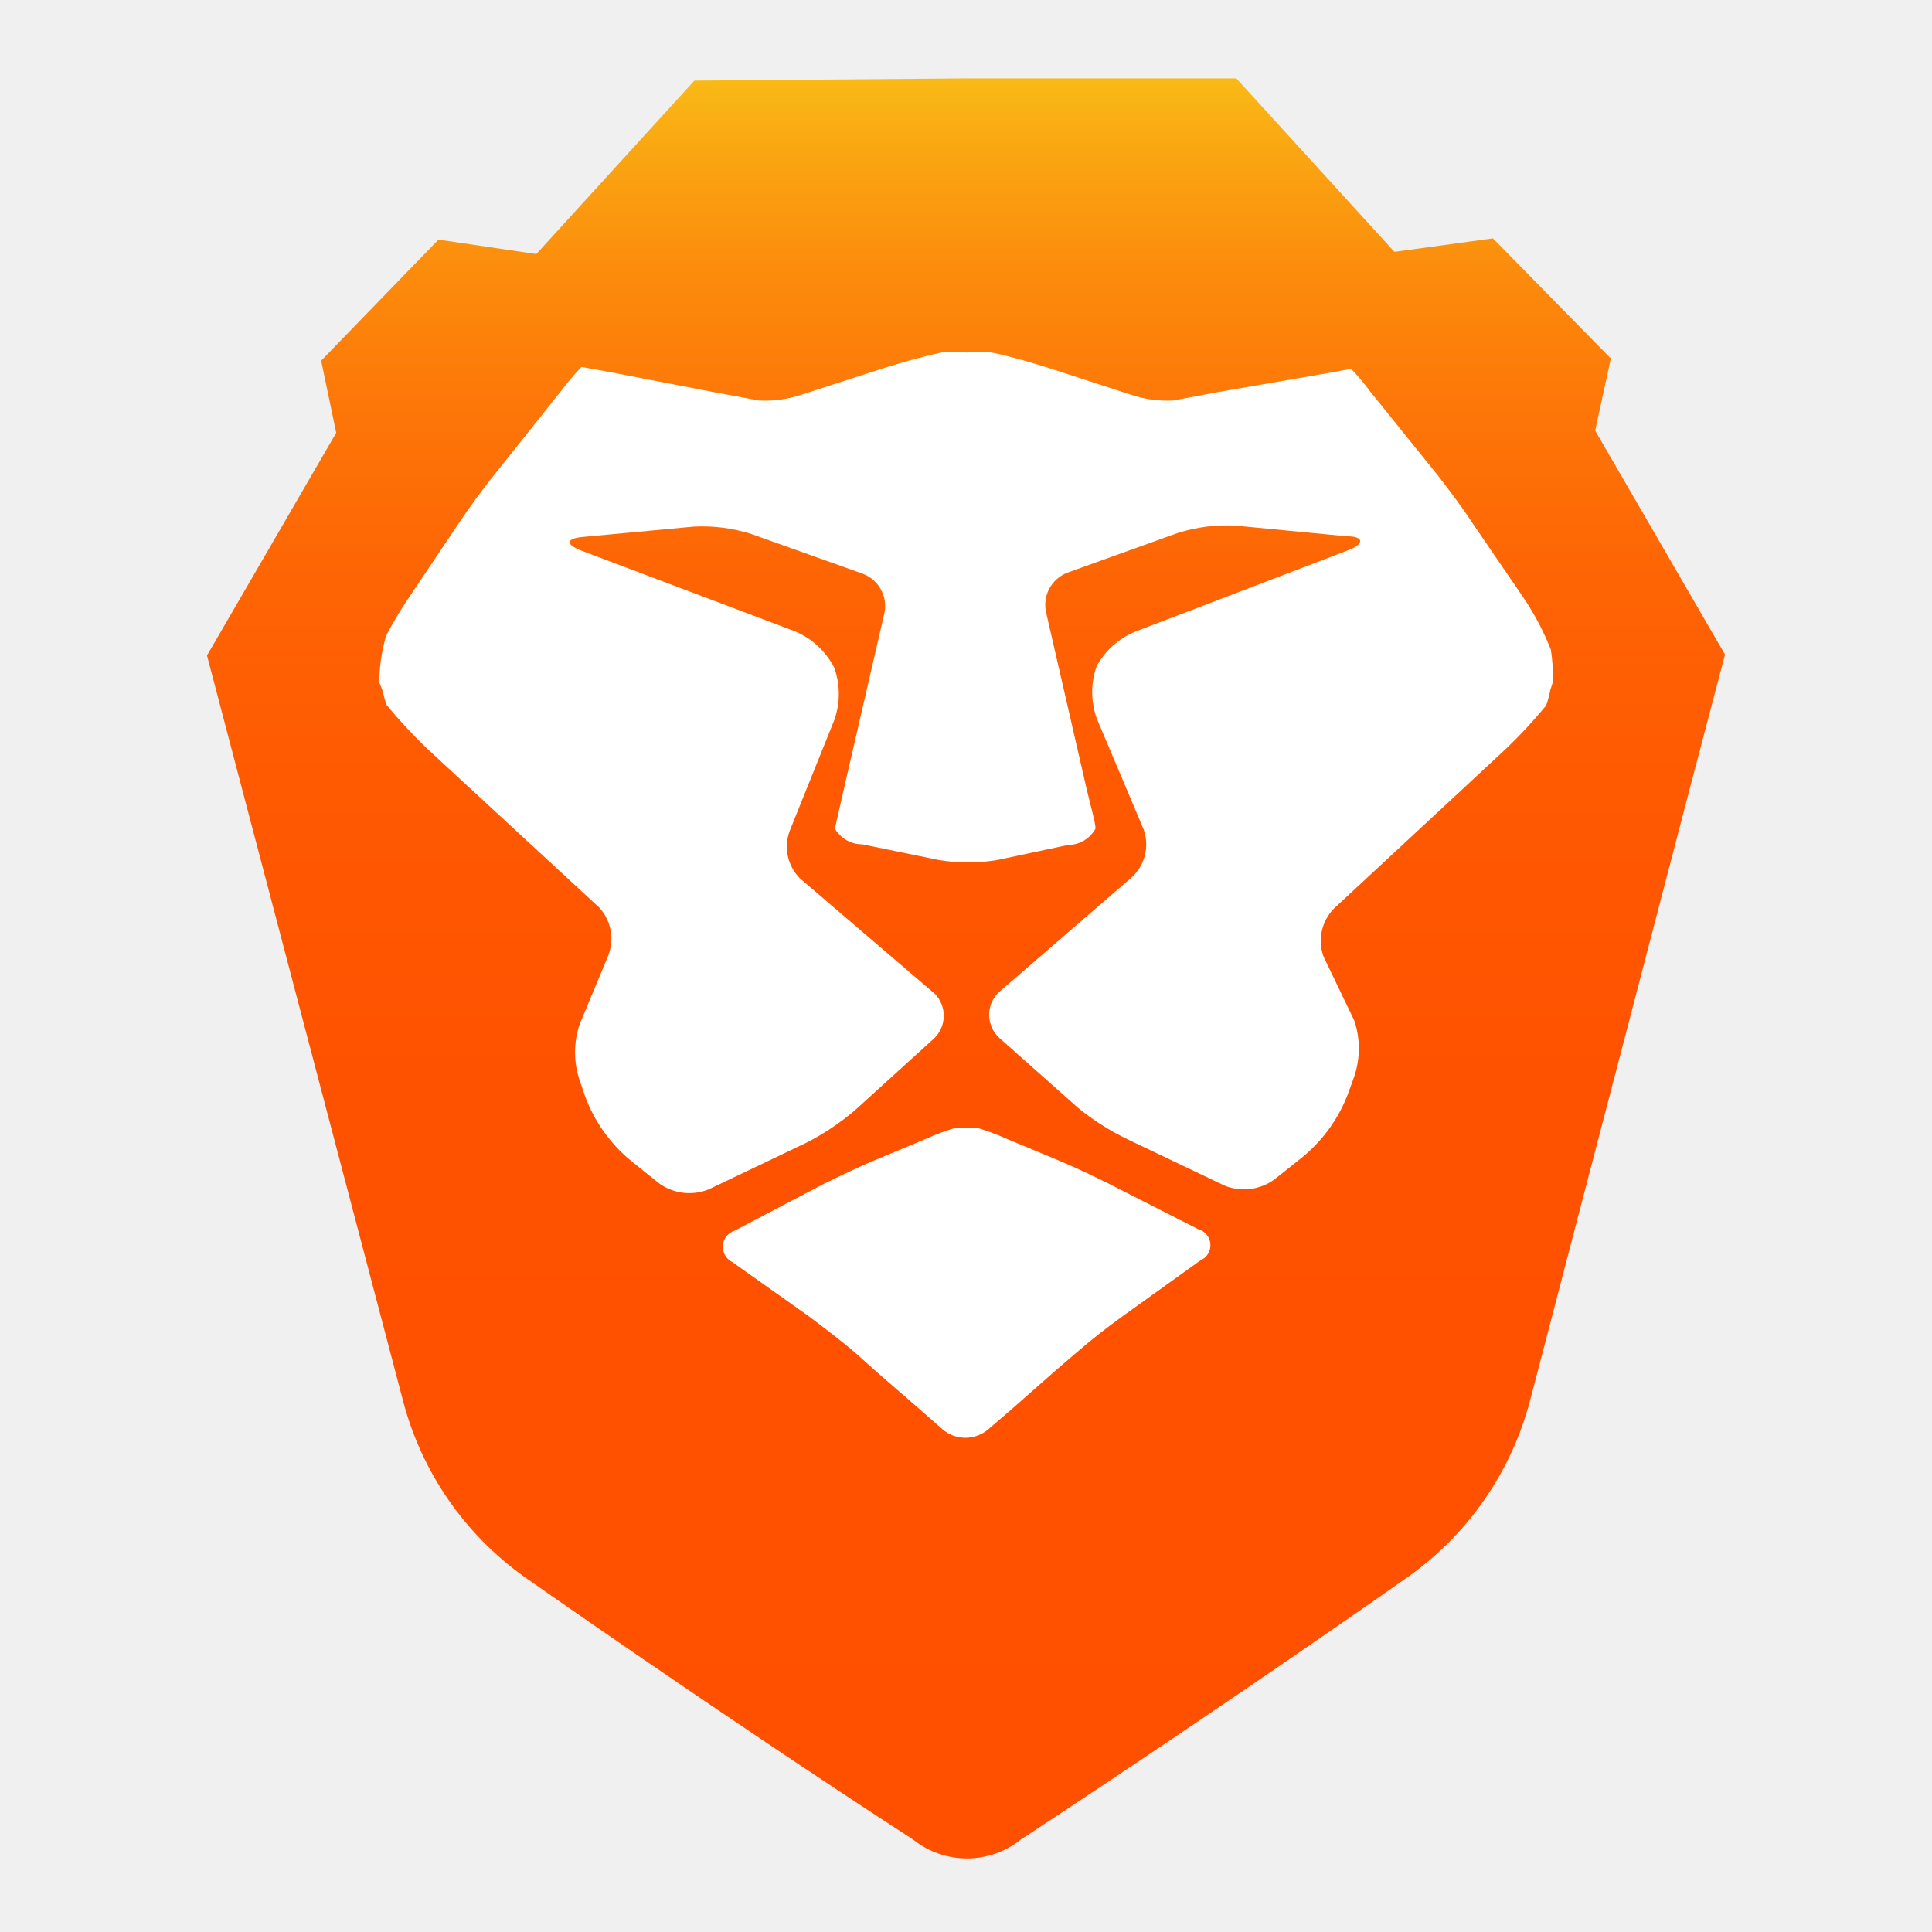
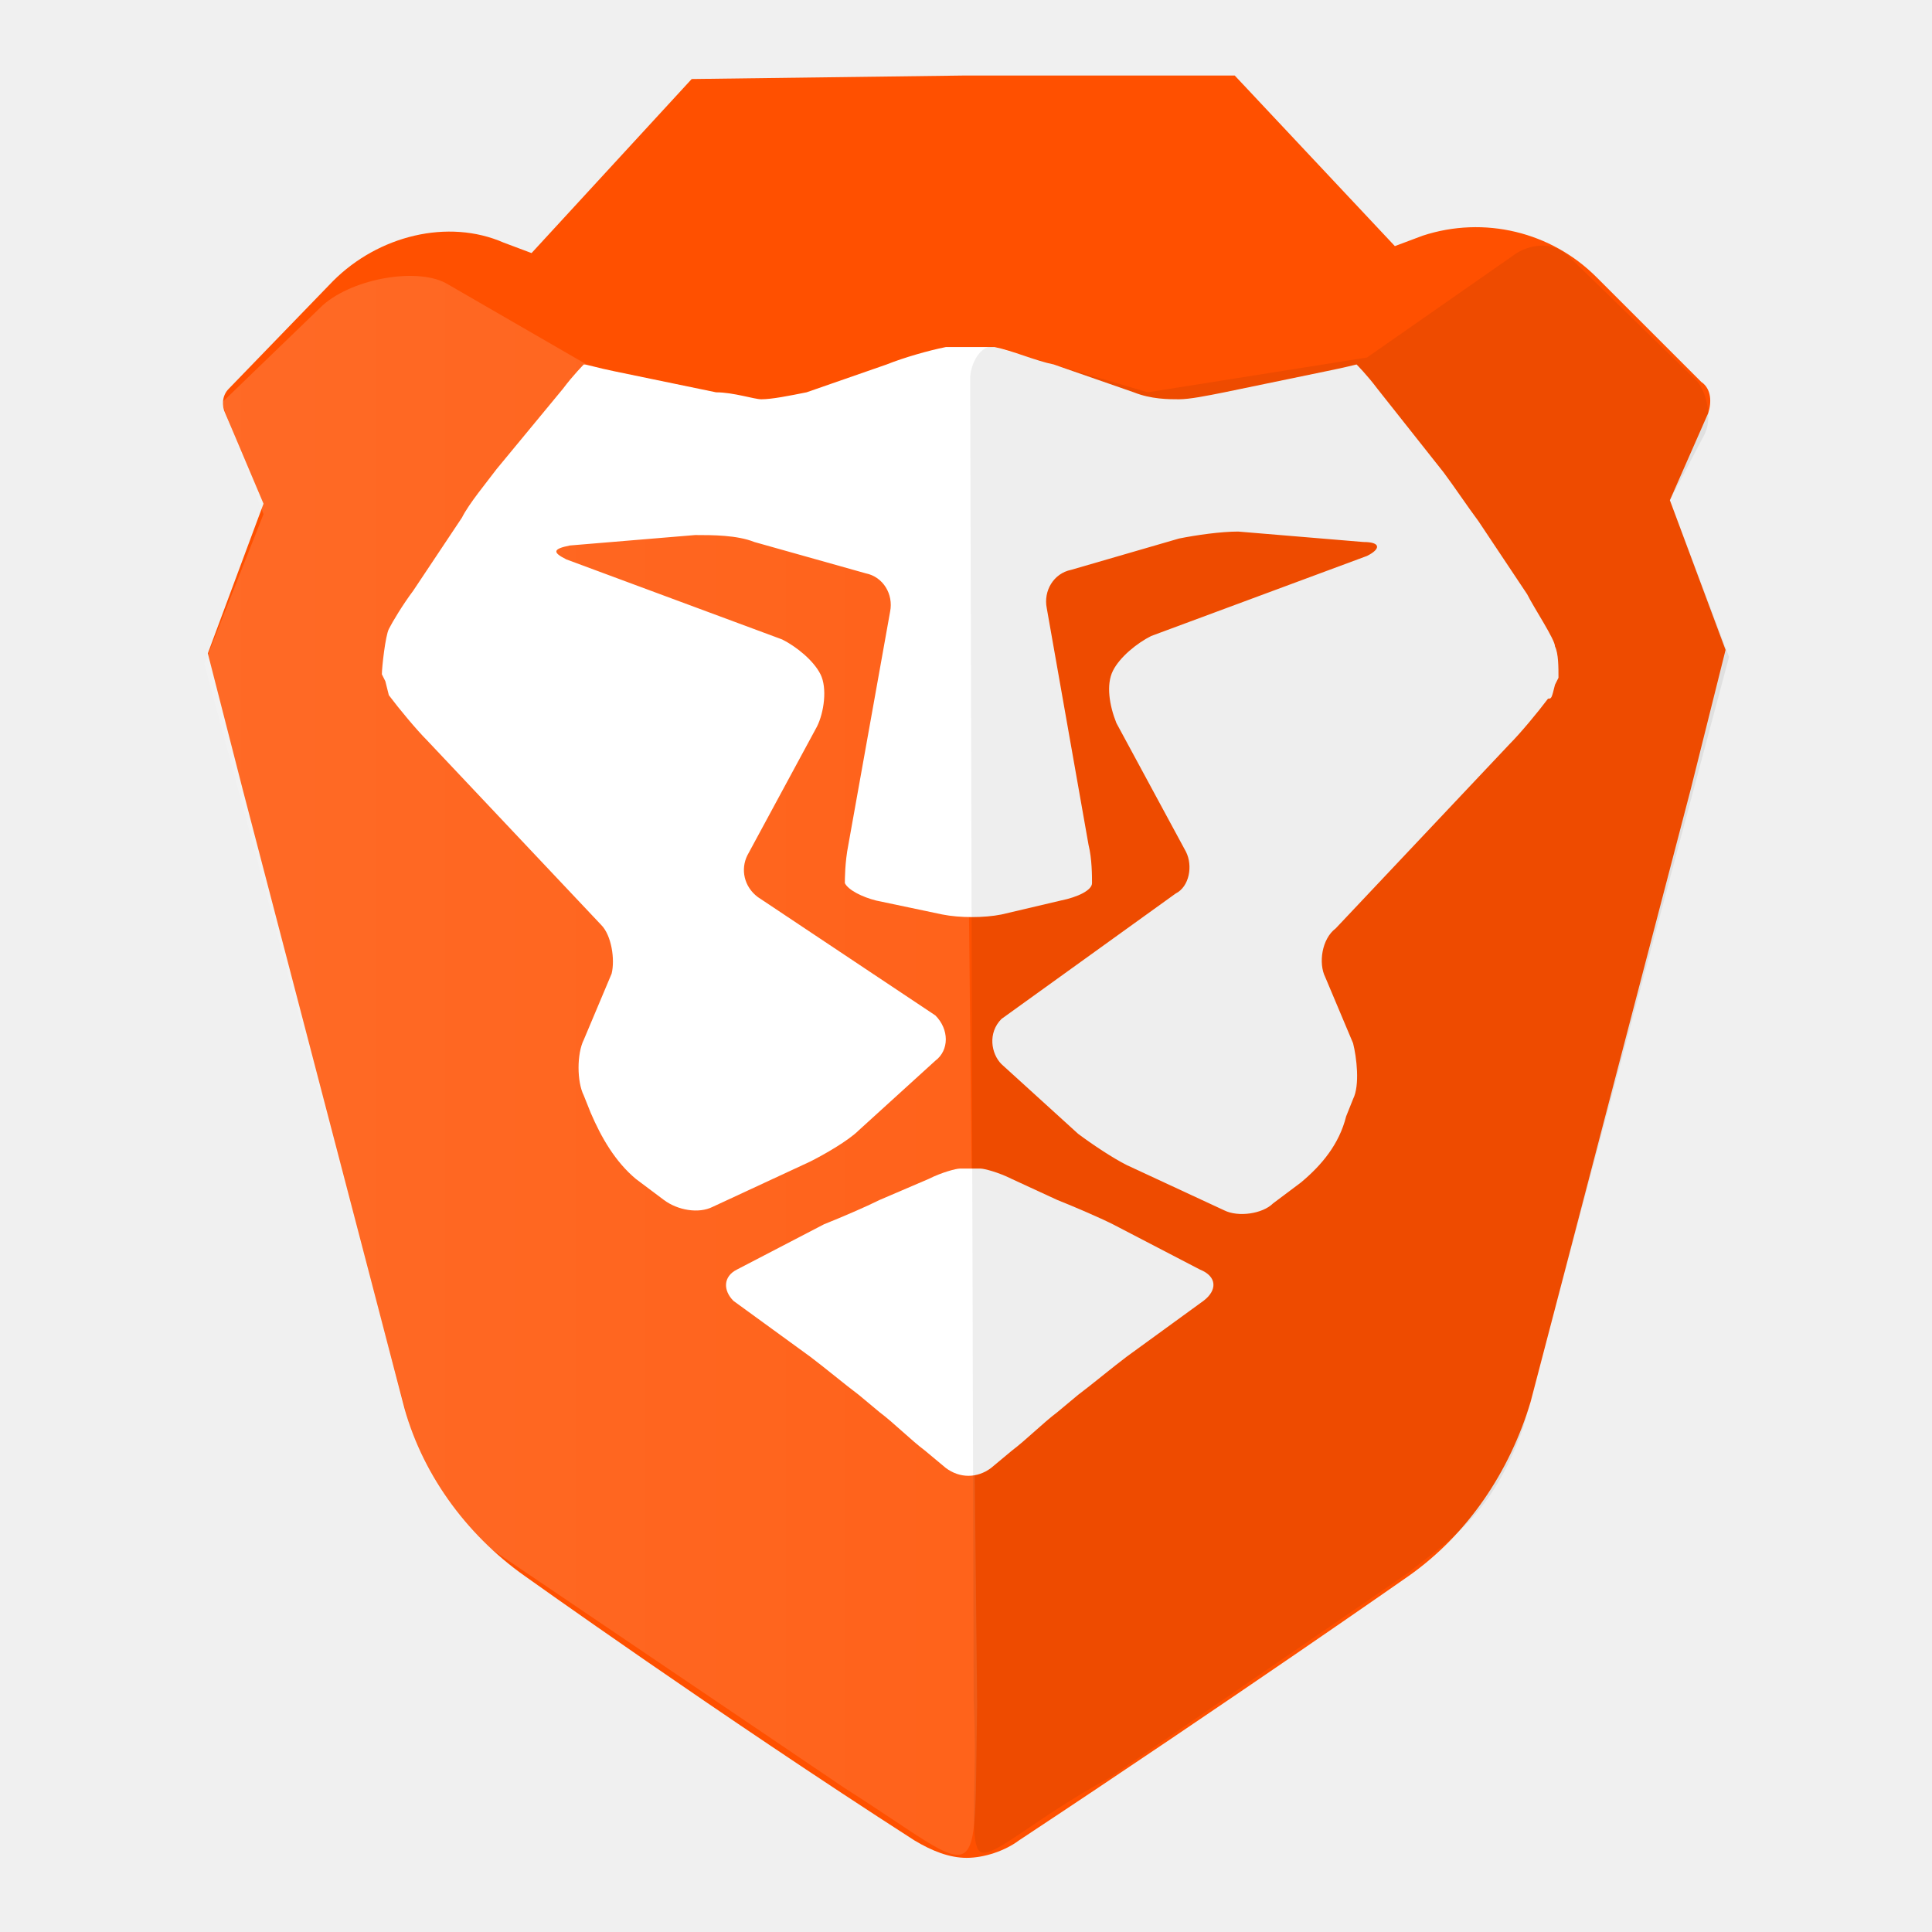
- <svg xmlns="http://www.w3.org/2000/svg" viewBox="-6.6 -2.5 61.6 61.6">
-   <defs>
-     <style>.cls-1{fill:url(#linear-gradient)}.cls-2{fill:#fff}.cls-3{fill:#676767}</style>
-     <linearGradient id="linear-gradient" x1="24.44" x2="24.44" y2="56.79" gradientUnits="userSpaceOnUse">
-       <stop offset="0" stop-color="#f9ba16" />
-       <stop offset=".04" stop-color="#faa612" />
-       <stop offset=".11" stop-color="#fc8b0c" />
-       <stop offset=".19" stop-color="#fd7508" />
-       <stop offset=".28" stop-color="#fe6404" />
-       <stop offset=".4" stop-color="#ff5902" />
-       <stop offset=".56" stop-color="#ff5200" />
-       <stop offset="1" stop-color="#ff5000" />
-     </linearGradient>
-   </defs>
-   <path d="M48.4 18.37l-4.14-7.14.5-2.3L41 5.1l-3.14.43L32.82 0h-8.64l-8.64.07L10.5 5.6l-3.12-.46L3.64 9l.48 2.3L0 18.4l1.13 4.3 5.13 19.5a10 10 0 0 0 3.85 5.57s6.26 4.4 12.4 8.38a2.75 2.75 0 0 0 3.44 0c6.9-4.53 12.38-8.4 12.38-8.4a10 10 0 0 0 3.85-5.58l5.1-19.54z" class="cls-1" />
-   <path d="M25.52 33.82a7.32 7.32 0 0 0-1-.37h-.62a7.32 7.32 0 0 0-1 .37l-1.53.64c-.5.2-1.26.57-1.73.8l-2.82 1.48a.54.54 0 0 0-.07 1l2.44 1.73c.4.3 1.1.83 1.5 1.18l.67.6 1.44 1.25.66.58a1.12 1.12 0 0 0 1.44 0l.7-.6 1.43-1.26.7-.6a21 21 0 0 1 1.5-1.18l2.44-1.75a.53.53 0 0 0-.07-1l-2.85-1.45c-.47-.24-1.25-.6-1.74-.8z" class="cls-2" />
-   <path d="M42.84 19.47l.08-.25a6.7 6.7 0 0 0-.07-1 8.57 8.57 0 0 0-.9-1.7l-1.6-2.34c-.28-.44-.8-1.13-1.12-1.54L37.1 10a7.45 7.45 0 0 0-.62-.74l-.94.17-3.3.57-1.43.27a3.7 3.7 0 0 1-1.4-.2l-2.55-.83c-.5-.16-1.33-.4-1.84-.5a3.92 3.92 0 0 0-.8 0 3.92 3.92 0 0 0-.8 0c-.5.1-1.35.34-1.85.5l-2.57.83a3.7 3.7 0 0 1-1.4.2L16.14 10l-3.26-.63-.94-.17a7.45 7.45 0 0 0-.63.74l-2.15 2.7c-.33.4-.84 1.1-1.13 1.54l-1.57 2.34a12.5 12.5 0 0 0-.75 1.25 5.7 5.7 0 0 0-.22 1.48l.1.25a3.77 3.77 0 0 0 .14.48 15.72 15.72 0 0 0 1.3 1.4l5.48 5.06a1.47 1.47 0 0 1 .27 1.56l-.9 2.16a2.8 2.8 0 0 0 0 1.78l.17.5a4.83 4.83 0 0 0 1.48 2.08l.87.7a1.65 1.65 0 0 0 1.6.2l3.1-1.48a7.9 7.9 0 0 0 1.57-1.05l2.5-2.27a1 1 0 0 0 .04-1.43l-4.3-3.68a1.43 1.43 0 0 1-.33-1.52L20 20.46a2.48 2.48 0 0 0 0-1.67 2.48 2.48 0 0 0-1.25-1.16l-6.83-2.58c-.5-.2-.47-.38.06-.43l3.54-.33a5.16 5.16 0 0 1 1.85.24l3.53 1.26a1.1 1.1 0 0 1 .7 1.25l-1.3 5.64-.28 1.24a1 1 0 0 0 .87.5l2.44.5a5.65 5.65 0 0 0 1.87 0l2.26-.48a1 1 0 0 0 .87-.52c0-.18-.16-.74-.28-1.25l-1.3-5.66a1.1 1.1 0 0 1 .68-1.25l3.53-1.27a5.16 5.16 0 0 1 1.85-.23l3.55.34c.52 0 .55.24.06.43l-6.8 2.6a2.48 2.48 0 0 0-1.25 1.1 2.48 2.48 0 0 0 0 1.68l1.5 3.55a1.43 1.43 0 0 1-.37 1.5l-4.28 3.7a1 1 0 0 0 .05 1.44l2.5 2.22a7.9 7.9 0 0 0 1.57 1l3.1 1.48a1.65 1.65 0 0 0 1.6-.2l.88-.7a4.83 4.83 0 0 0 1.48-2.08l.18-.5a2.8 2.8 0 0 0 0-1.78L35.6 28a1.47 1.47 0 0 1 .33-1.53l5.47-5.08a15.72 15.72 0 0 0 1.3-1.4 3.77 3.77 0 0 0 .14-.54z" class="cls-2" />
+ <svg xmlns="http://www.w3.org/2000/svg" viewBox="-4.27 -1.27 55.5 55.5">
+   <style>.a{fill:#fff}</style>
+   <path fill="#ff5000" d="M45.3 17.4l-1.6-4.3 1.1-2.5c.1-.3.1-.7-.2-.9l-3-3a4.9 4.9 0 0 0-5-1.2l-.8.3L31.2.9h-7.8l-7.8.1L11 6l-.8-.3C8.6 5 6.6 5.5 5.3 6.8l-3 3.1c-.2.2-.2.5-.1.7l1.1 2.6-1.6 4.3 1 3.9L7.3 39c.5 2 1.8 3.8 3.5 5 0 0 5.6 4 11.2 7.6.5.3 1 .5 1.5.5s1.1-.2 1.5-.5c6.2-4.1 11.2-7.6 11.2-7.6 1.7-1.2 2.9-3 3.5-5l4.6-17.6 1-4z" />
+   <linearGradient id="SVGID_1_" x1="1.6" x2="23.76" y1="28.67" y2="28.67" gradientTransform="matrix(1 0 0 -1 0 58)" gradientUnits="userSpaceOnUse">
+     <stop offset="0" stop-color="#fff" />
+     <stop offset=".14" stop-color="#fff" stop-opacity=".96" />
+     <stop offset="1" stop-color="#fff" stop-opacity=".7" />
+   </linearGradient>
+   <path fill="url(#SVGID_1_)" d="M7.5 39.7L1.6 17.8l1.7-4.3-1.2-3.2L5 7.5c.9-.8 2.8-1.1 3.6-.6l4.5 2.6 5.8 1.3 4.5-1.9.4 38.8c-.1 5.6.3 5-3.8 2.4L9.8 43.2c-1.1-1-1.9-2.2-2.3-3.5z" opacity=".15" />
+   <path d="M24.8 32.6c-.4-.2-.8-.3-.9-.3h-.6c-.1 0-.5.1-.9.3l-1.4.6c-.4.2-1.1.5-1.6.7l-2.5 1.3c-.4.2-.4.6-.1.9l2.2 1.6c.4.3 1 .8 1.4 1.1l.6.5c.4.3.9.8 1.3 1.1l.6.5c.4.3.9.3 1.3 0l.6-.5c.4-.3.9-.8 1.3-1.1l.6-.5c.4-.3 1-.8 1.4-1.1l2.2-1.6c.4-.3.4-.7-.1-.9l-2.5-1.3c-.4-.2-1.1-.5-1.6-.7l-1.3-.6z" class="a" />
+   <path d="M40.4 18.4l.1-.2c0-.3 0-.7-.1-.9 0-.2-.6-1.1-.8-1.5l-1.4-2.1c-.3-.4-.7-1-1-1.4l-1.9-2.4c-.3-.4-.6-.7-.6-.7s-.4.1-.9.2l-2.9.6c-.5.1-1 .2-1.3.2s-.8 0-1.3-.2L26 9.2c-.5-.1-1.2-.4-1.7-.5h-1.4c-.5.1-1.2.3-1.7.5l-2.3.8c-.5.1-1 .2-1.3.2-.2 0-.8-.2-1.3-.2l-2.9-.6c-.5-.1-.8-.2-.9-.2 0 0-.3.3-.6.7L10 12.2c-.3.4-.8 1-1 1.4l-1.4 2.1c-.3.4-.6.9-.7 1.1s-.2 1.1-.2 1.3l.1.2.1.4c.3.4.8 1 1.1 1.3l5 5.3c.3.3.4 1 .3 1.4l-.8 1.9c-.2.4-.2 1.2 0 1.6l.2.5c.3.7.7 1.4 1.3 1.9l.8.6c.4.3 1 .4 1.4.2l2.8-1.3c.4-.2 1.1-.6 1.4-.9l2.2-2c.4-.3.4-.9 0-1.3l-5.1-3.4c-.4-.3-.5-.8-.3-1.2l2-3.7c.2-.4.3-1.1.1-1.5-.2-.4-.7-.8-1.1-1L12 14.8c-.4-.2-.4-.3.1-.4l3.6-.3c.5 0 1.2 0 1.7.2l3.2.9c.5.1.8.6.7 1.1L20.1 23c-.1.5-.1 1-.1 1.1.1.2.5.4.9.5l1.9.4c.5.1 1.2.1 1.7 0l1.7-.4c.5-.1.9-.3.9-.5s0-.7-.1-1.1l-1.2-6.8c-.1-.5.2-1 .7-1.1l3.1-.9c.5-.1 1.2-.2 1.7-.2l3.6.3c.5 0 .5.2.1.4L28.8 17c-.4.2-.9.6-1.1 1s-.1 1 .1 1.5l2 3.7c.2.4.1 1-.3 1.2l-5 3.6c-.4.4-.3 1 0 1.3l2.2 2c.4.3 1 .7 1.4.9l2.8 1.3c.4.2 1.1.1 1.4-.2l.8-.6c.6-.5 1.1-1.1 1.3-1.9l.2-.5c.2-.4.1-1.2 0-1.6l-.8-1.9c-.2-.4-.1-1.1.3-1.4l5-5.3c.3-.3.8-.9 1.1-1.3.1 0 .1 0 .2-.4z" class="a" />
+   <path d="M36.2 43.9l-8.6 5.9c-2.4 1.3-3.6 2.6-3.8 2-.2-.5 0-1.9-.1-4.2l-.1-38c0-.4.3-1 .7-.9l4.4 1.3L35 9l4.3-3c.5-.3 1.1-.3 1.5.1l3.7 3.6c.3.4.4 1.1.2 1.5l-1 1.9 1.7 4.5-5.9 22.1c-.9 2.6-2.2 3.3-3.3 4.2z" opacity=".07" />
</svg>
